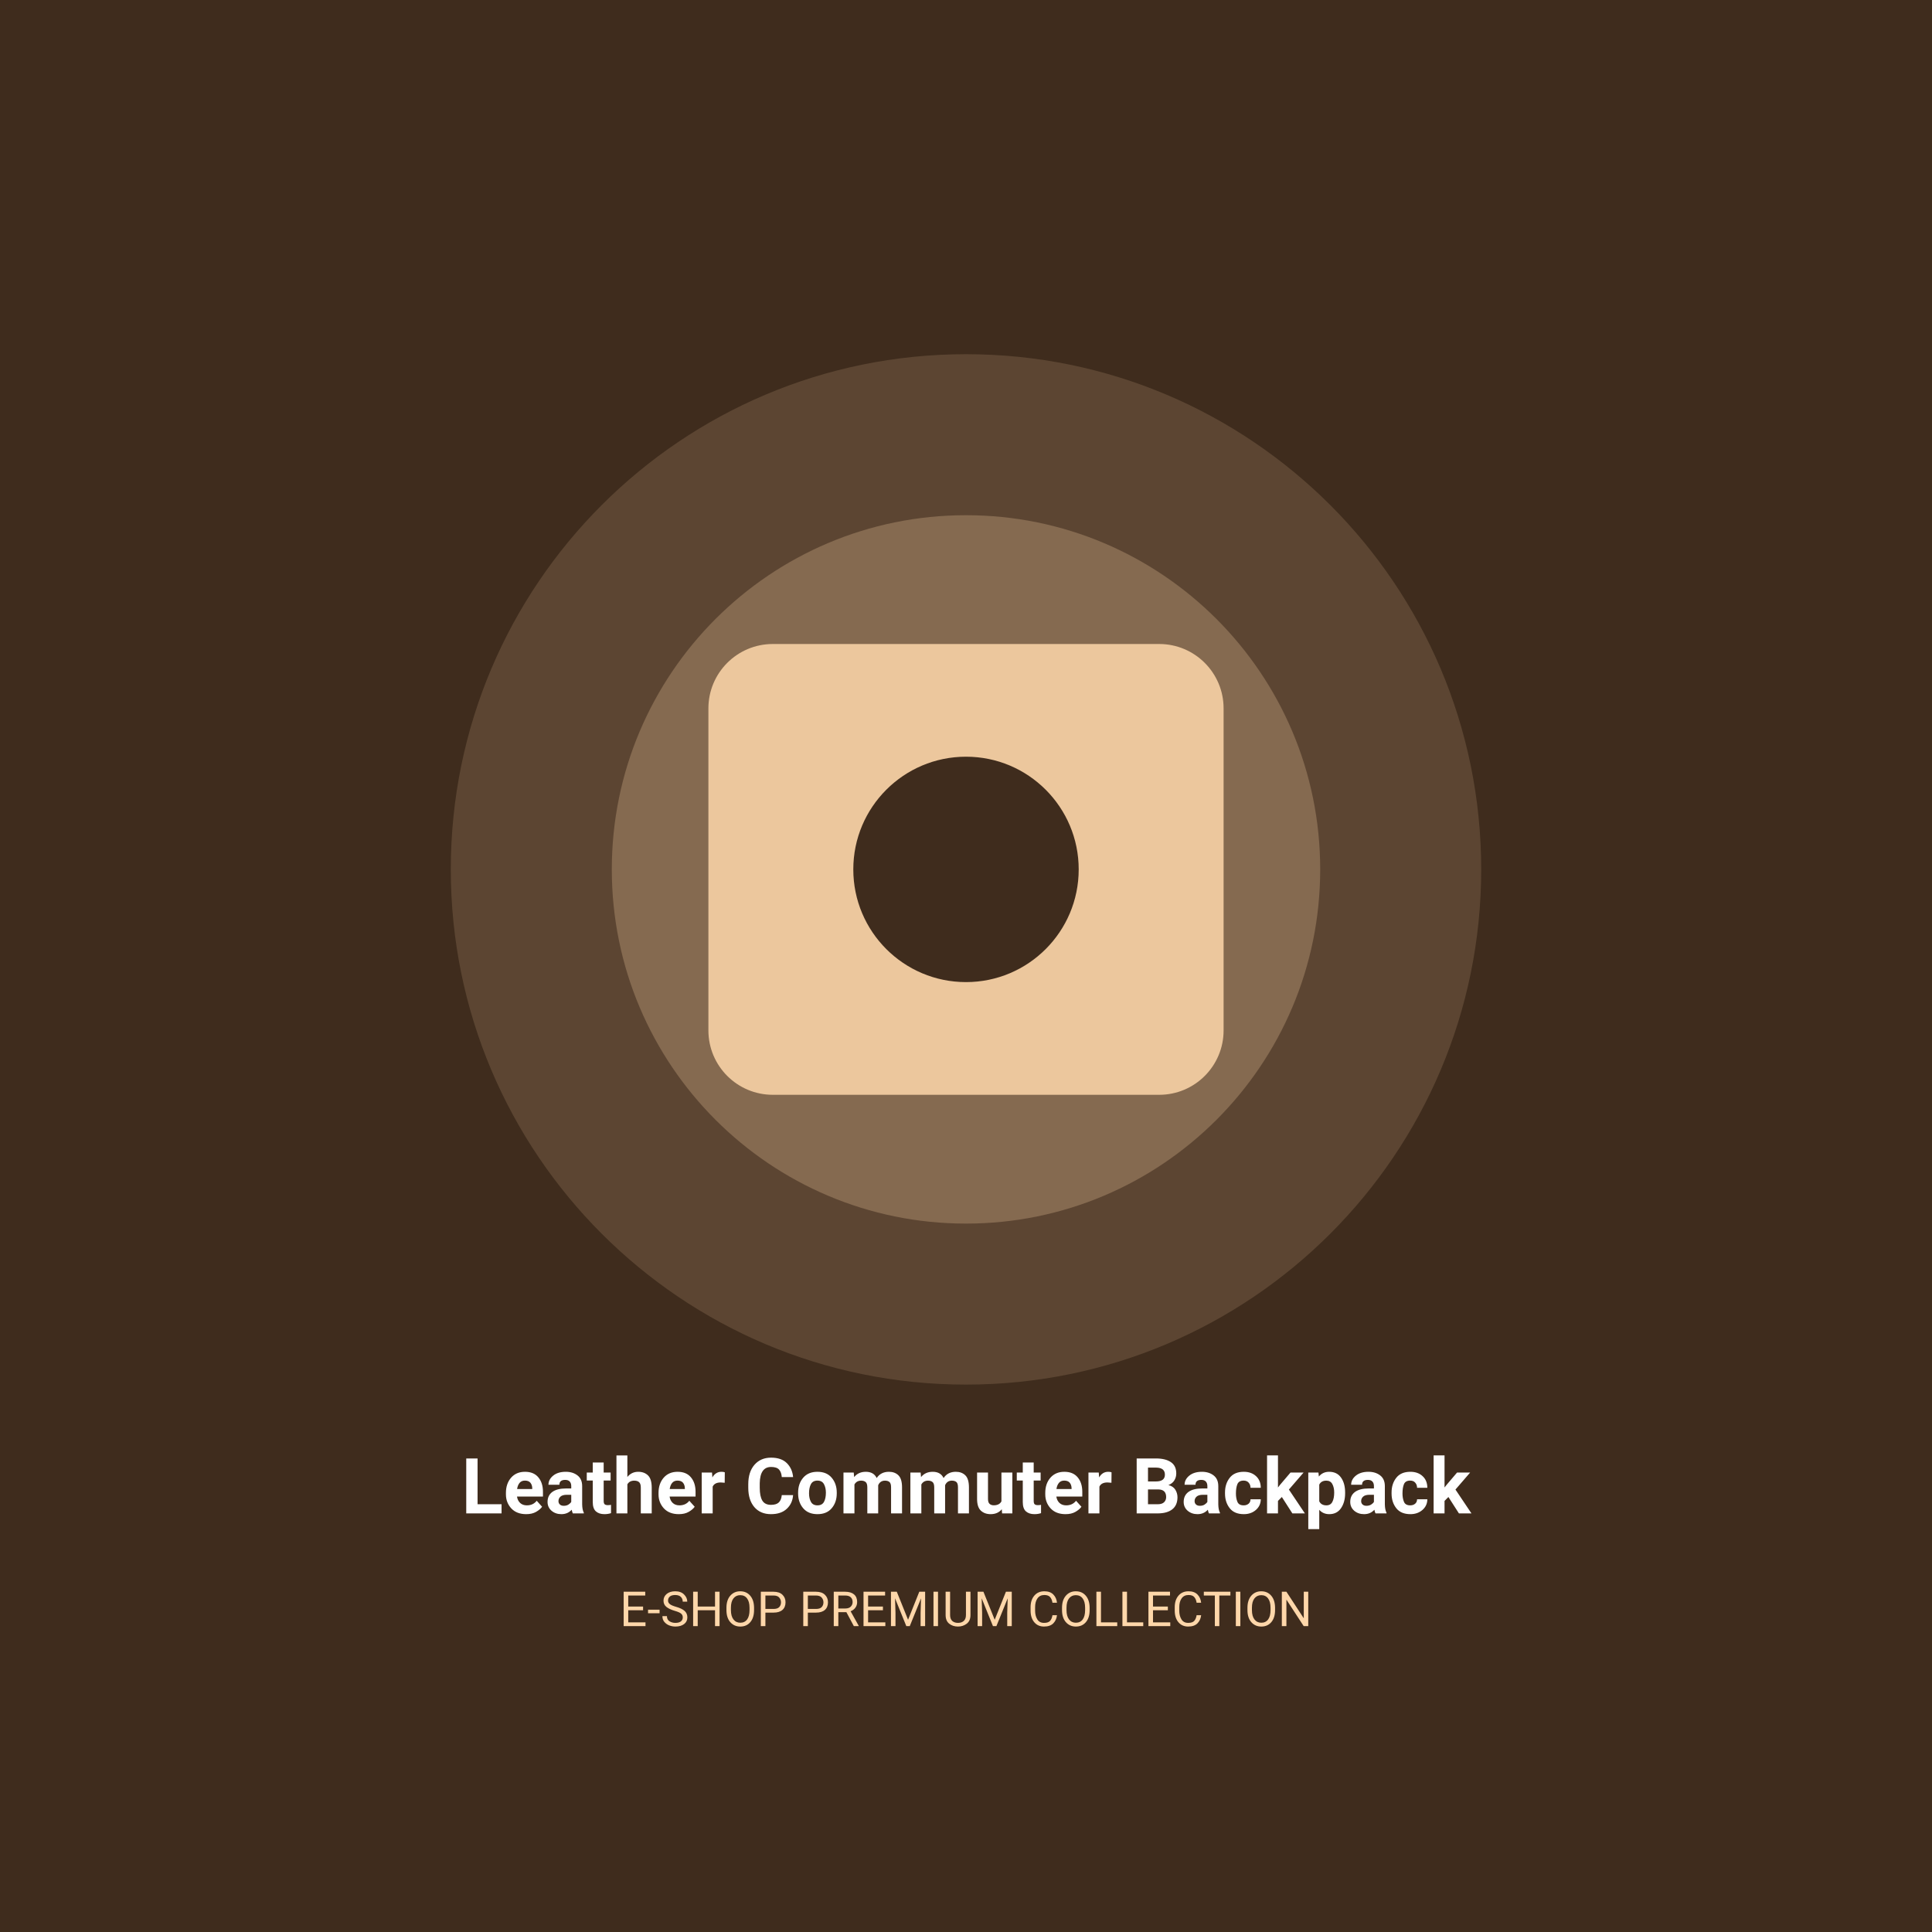
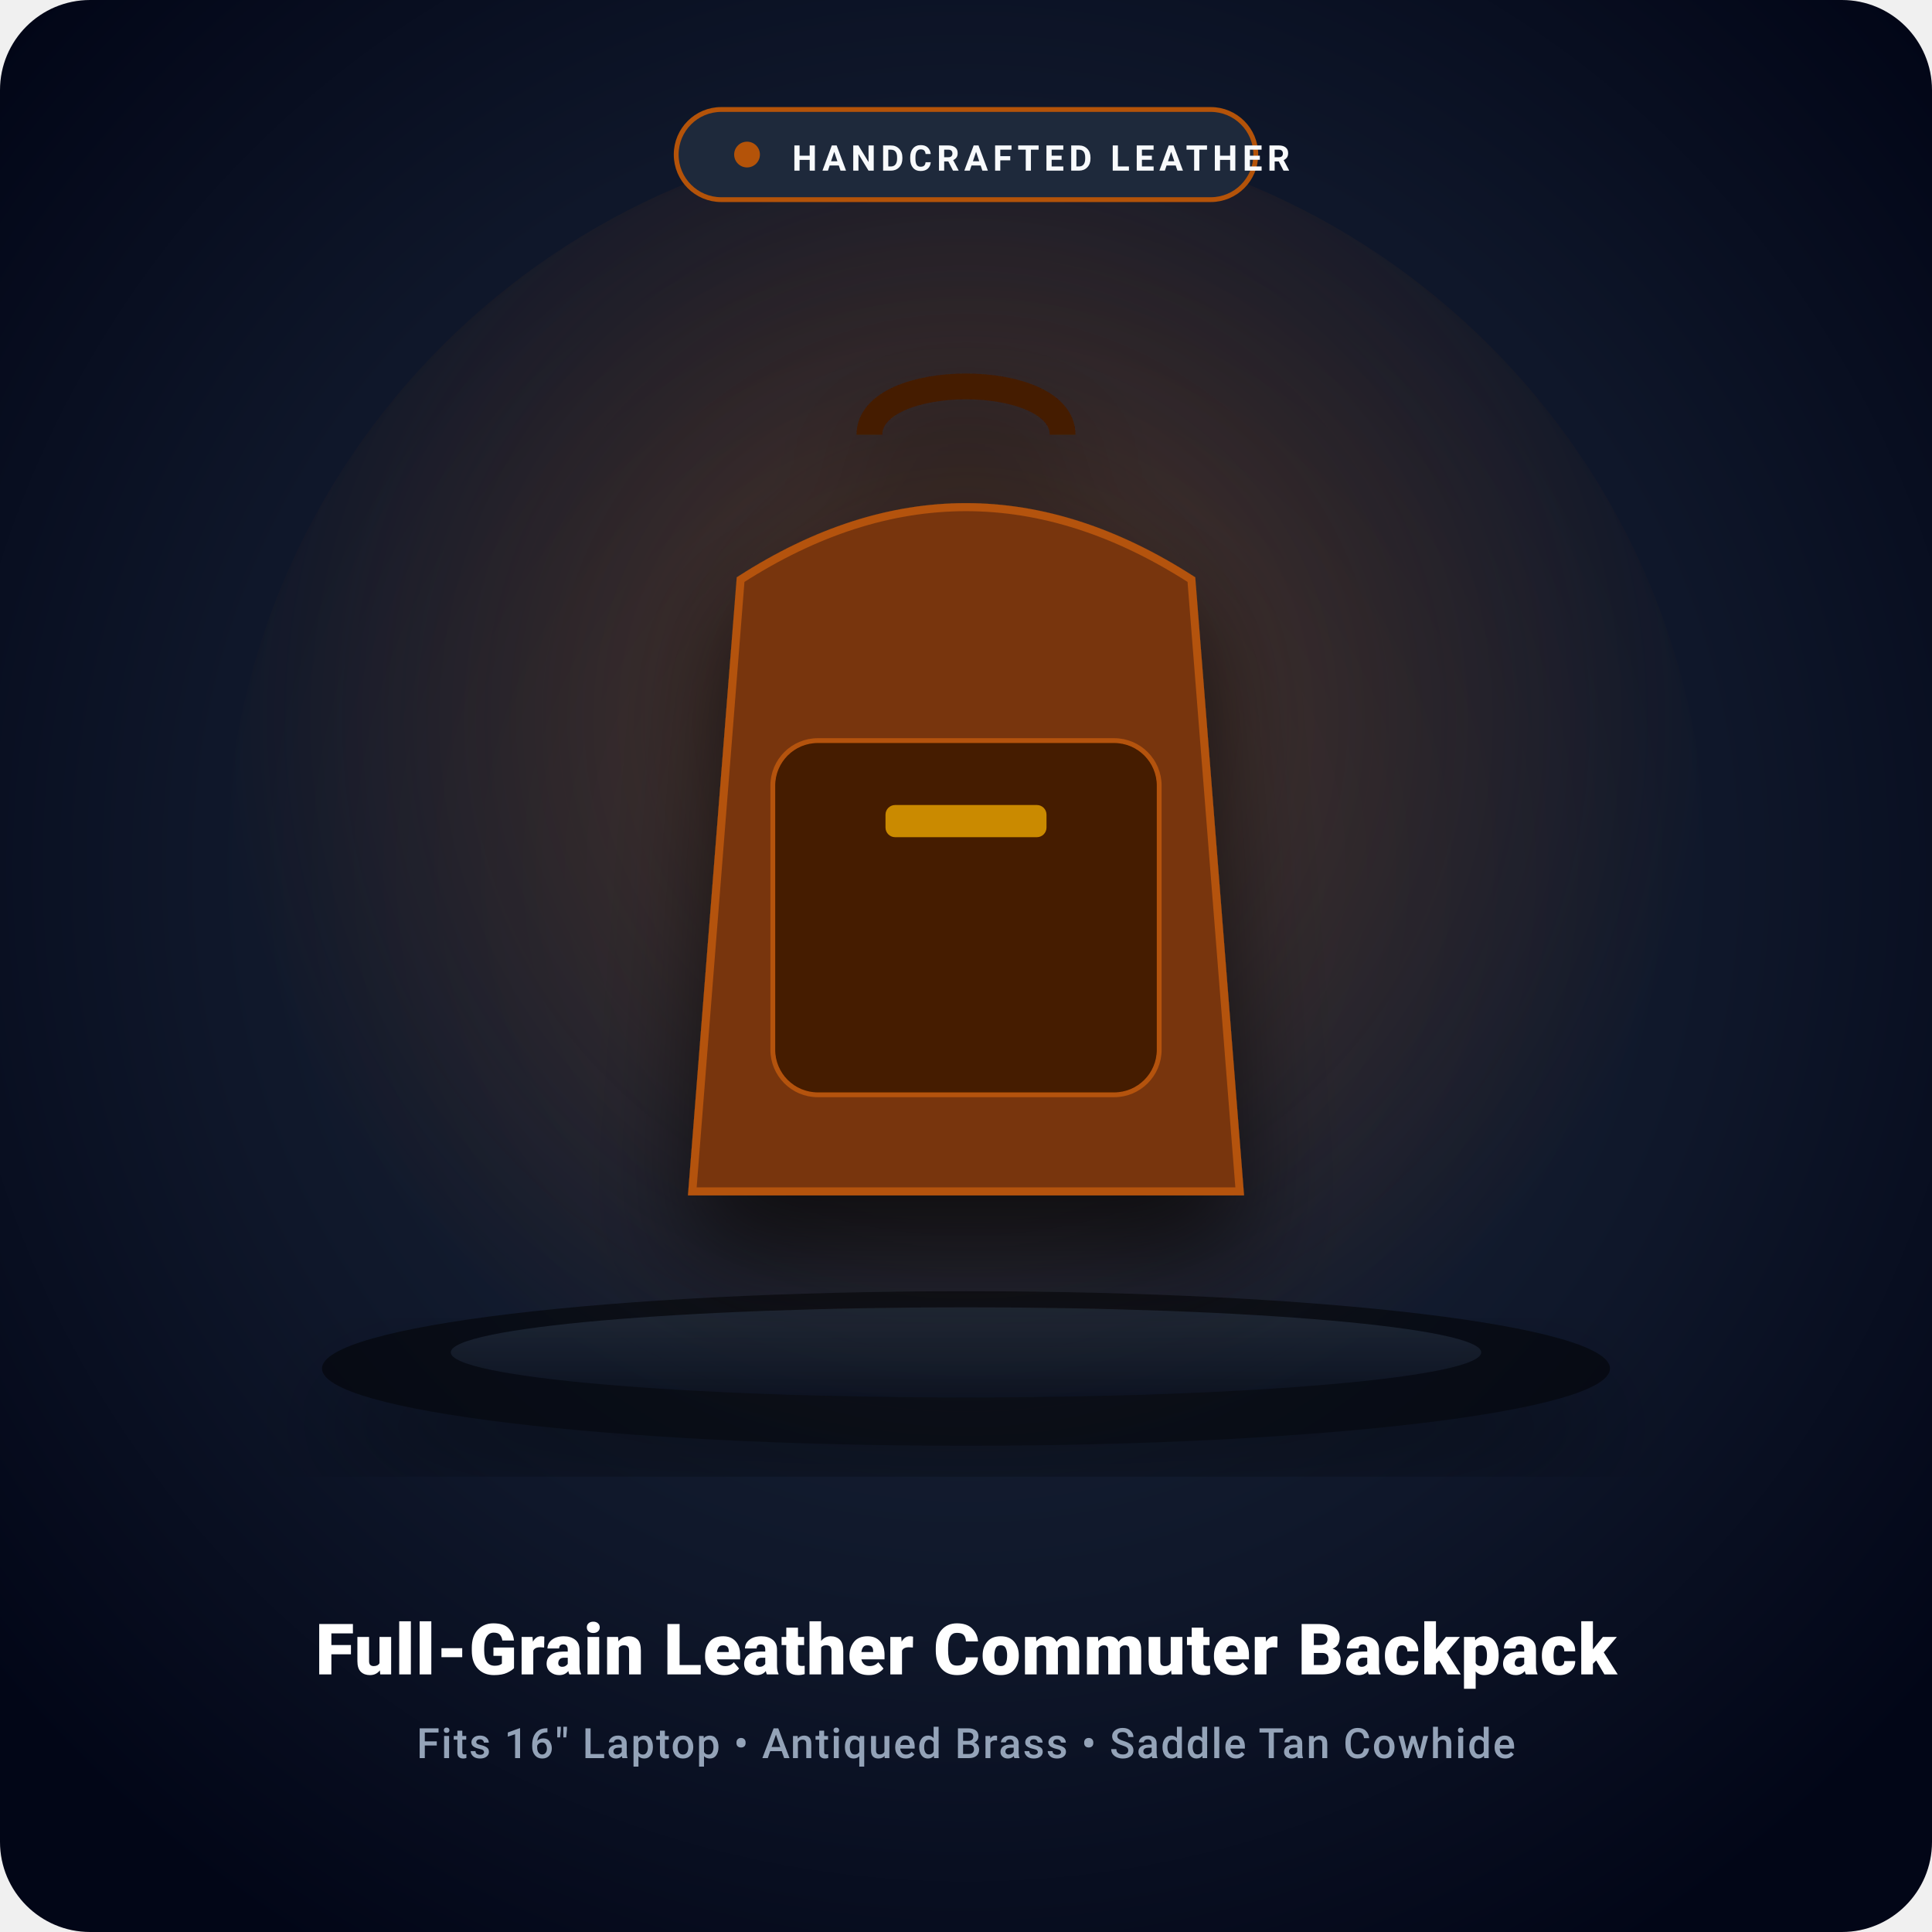
<svg xmlns="http://www.w3.org/2000/svg" viewBox="0 0 600 600" width="100%" height="100%">
-   <rect width="600" height="600" fill="#3f2c1d" />
-   <circle cx="300" cy="270" r="160" fill="#fed7aa" opacity="0.15" />
-   <circle cx="300" cy="270" r="110" fill="#fed7aa" opacity="0.25" />
-   <rect x="220" y="200" width="160" height="140" rx="20" fill="#fed7aa" opacity="0.85" />
-   <circle cx="300" cy="270" r="35" fill="#3f2c1d" />
-   <text x="300" y="470" font-family="-apple-system, BlinkMacSystemFont, 'Segoe UI', Roboto, sans-serif" font-size="24" font-weight="700" fill="#ffffff" text-anchor="middle">Leather Commuter Backpack</text>
-   <text x="300" y="505" font-family="-apple-system, BlinkMacSystemFont, 'Segoe UI', Roboto, sans-serif" font-size="15" fill="#fed7aa" text-anchor="middle">E-SHOP PREMIUM COLLECTION</text>
+   <defs>
+     <radialGradient id="bgGlow" cx="50%" cy="45%" r="65%">
+       <stop offset="0%" stop-color="#1e293b" />
+       <stop offset="60%" stop-color="#0f172a" />
+       <stop offset="100%" stop-color="#020617" />
+     </radialGradient>
+     <radialGradient id="spotlight" cx="50%" cy="40%" r="50%">
+       <stop offset="0%" stop-color="#b45309" stop-opacity="0.35" />
+       <stop offset="100%" stop-color="#b45309" stop-opacity="0" />
+     </radialGradient>
+     <linearGradient id="podiumGrad" x1="0%" y1="0%" x2="0%" y2="100%">
+       <stop offset="0%" stop-color="#334155" stop-opacity="0.8" />
+       <stop offset="100%" stop-color="#0f172a" stop-opacity="0.9" />
+     </linearGradient>
+     <filter id="dropShadow" x="-20%" y="-20%" width="140%" height="140%">
+       <feDropShadow dx="0" dy="18" stdDeviation="16" flood-color="#000000" flood-opacity="0.65" />
+     </filter>
+     <filter id="softGlow" x="-20%" y="-20%" width="140%" height="140%">
+       <feGaussianBlur stdDeviation="8" result="blur" />
+       <feComposite in="SourceGraphic" in2="blur" operator="over" />
+     </filter>
+   </defs>
+   <rect width="600" height="600" fill="url(#bgGlow)" rx="28" />
+   <circle cx="300" cy="270" r="230" fill="url(#spotlight)" />
+   <ellipse cx="300" cy="425" rx="200" ry="24" fill="#000000" opacity="0.5" filter="url(#dropShadow)" />
+   <ellipse cx="300" cy="420" rx="160" ry="14" fill="url(#podiumGrad)" opacity="0.6" />
+   <g transform="translate(300, 48)">
+     <rect x="-90" y="-14" width="180" height="28" rx="14" fill="#1e293b" stroke="#b45309" stroke-width="1.5" />
+     <circle cx="-68" cy="0" r="4" fill="#b45309" />
+     <text x="-54" y="5" font-family="-apple-system, BlinkMacSystemFont, 'Segoe UI', Roboto, sans-serif" font-size="11" font-weight="700" fill="#f8fafc" letter-spacing="1.5">HANDCRAFTED LEATHER</text>
+   </g>
+   <g id="productArtwork" filter="url(#dropShadow)">
+     <g transform="translate(190, 120)">
+       <path d="M 40,60 Q 110,15 180,60 L 195,250 L 25,250 Z" fill="#78350f" stroke="#b45309" stroke-width="2.5" />
+       <rect x="50" y="110" width="120" height="110" rx="14" fill="#451a03" stroke="#b45309" stroke-width="1.5" />
+       <rect x="85" y="130" width="50" height="10" rx="3" fill="#ca8a04" />
+       <path d="M 80,15 C 80,-5 140,-5 140,15" fill="none" stroke="#451a03" stroke-width="8" />
+     </g>
+   </g>
+   <g transform="translate(300, 520)">
+     <text x="0" y="0" font-family="-apple-system, BlinkMacSystemFont, 'Segoe UI', Roboto, sans-serif" font-size="22" font-weight="800" fill="#ffffff" text-anchor="middle" letter-spacing="0.3">Full-Grain Leather Commuter Backpack</text>
+     <text x="0" y="26" font-family="-apple-system, BlinkMacSystemFont, 'Segoe UI', Roboto, sans-serif" font-size="13" font-weight="500" fill="#94a3b8" text-anchor="middle" letter-spacing="0.5">Fits 16" Laptop • Antiqued Brass • Saddle Tan Cowhide</text>
+   </g>
</svg>
